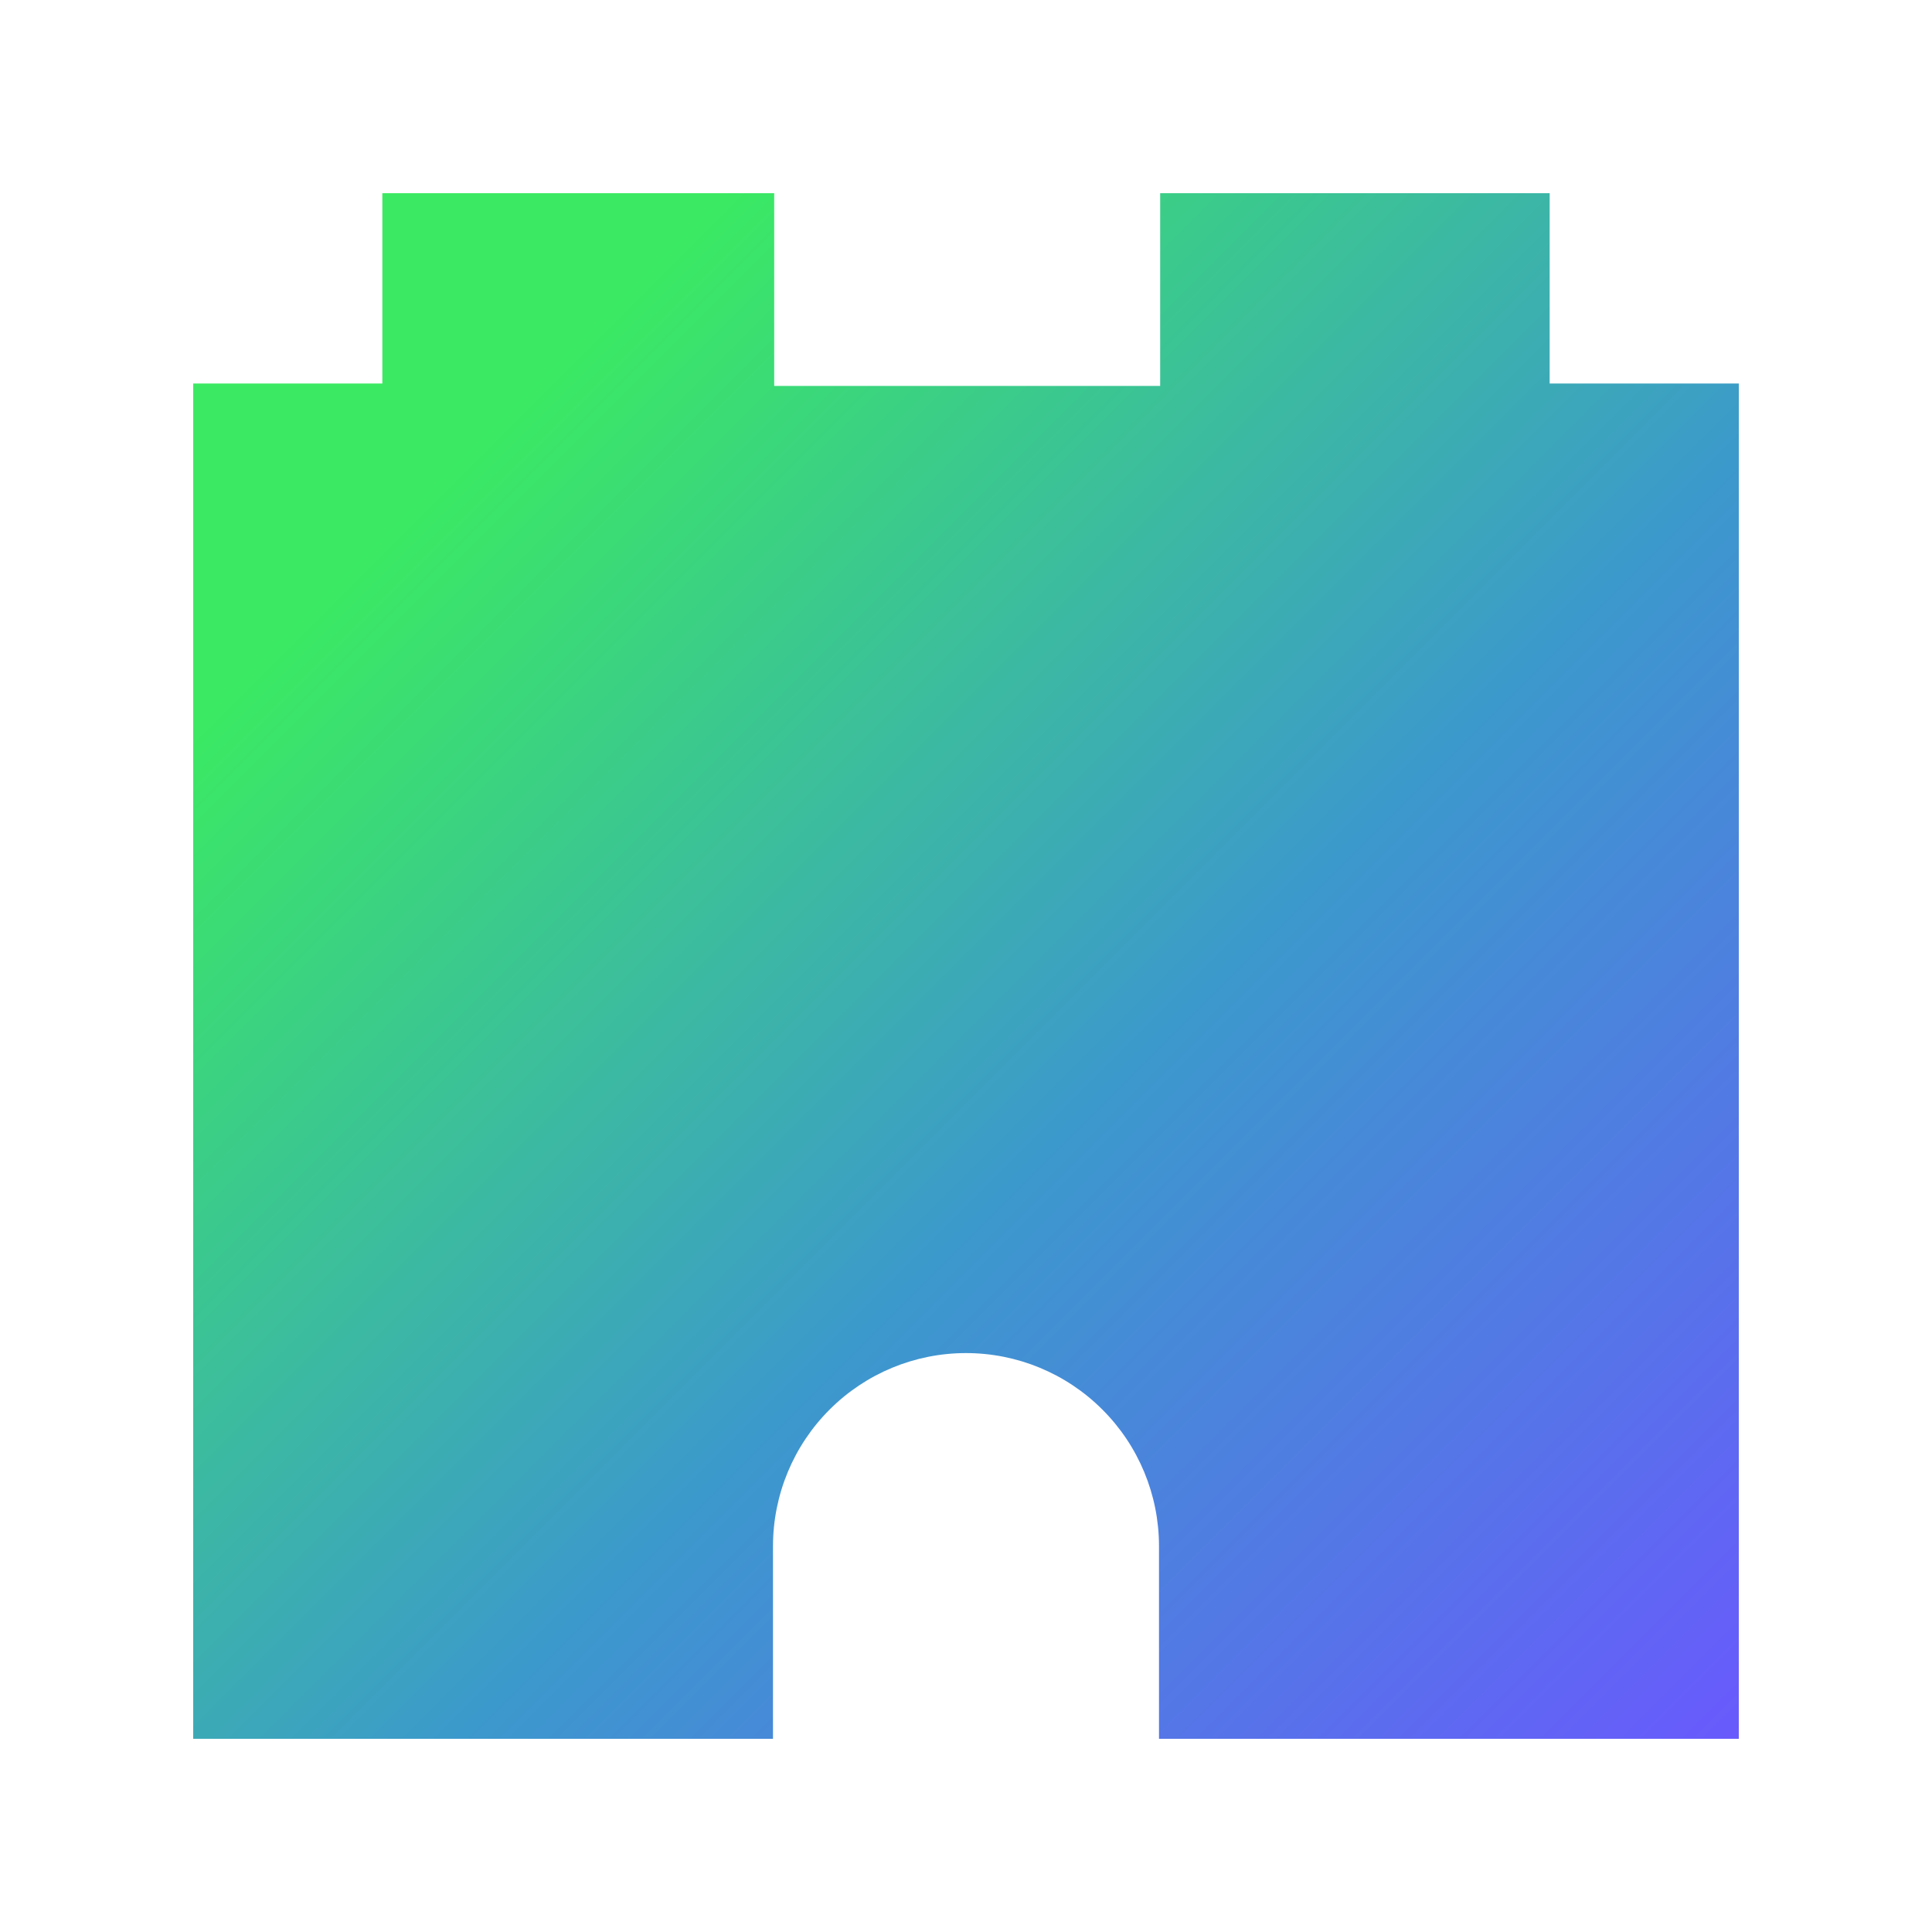
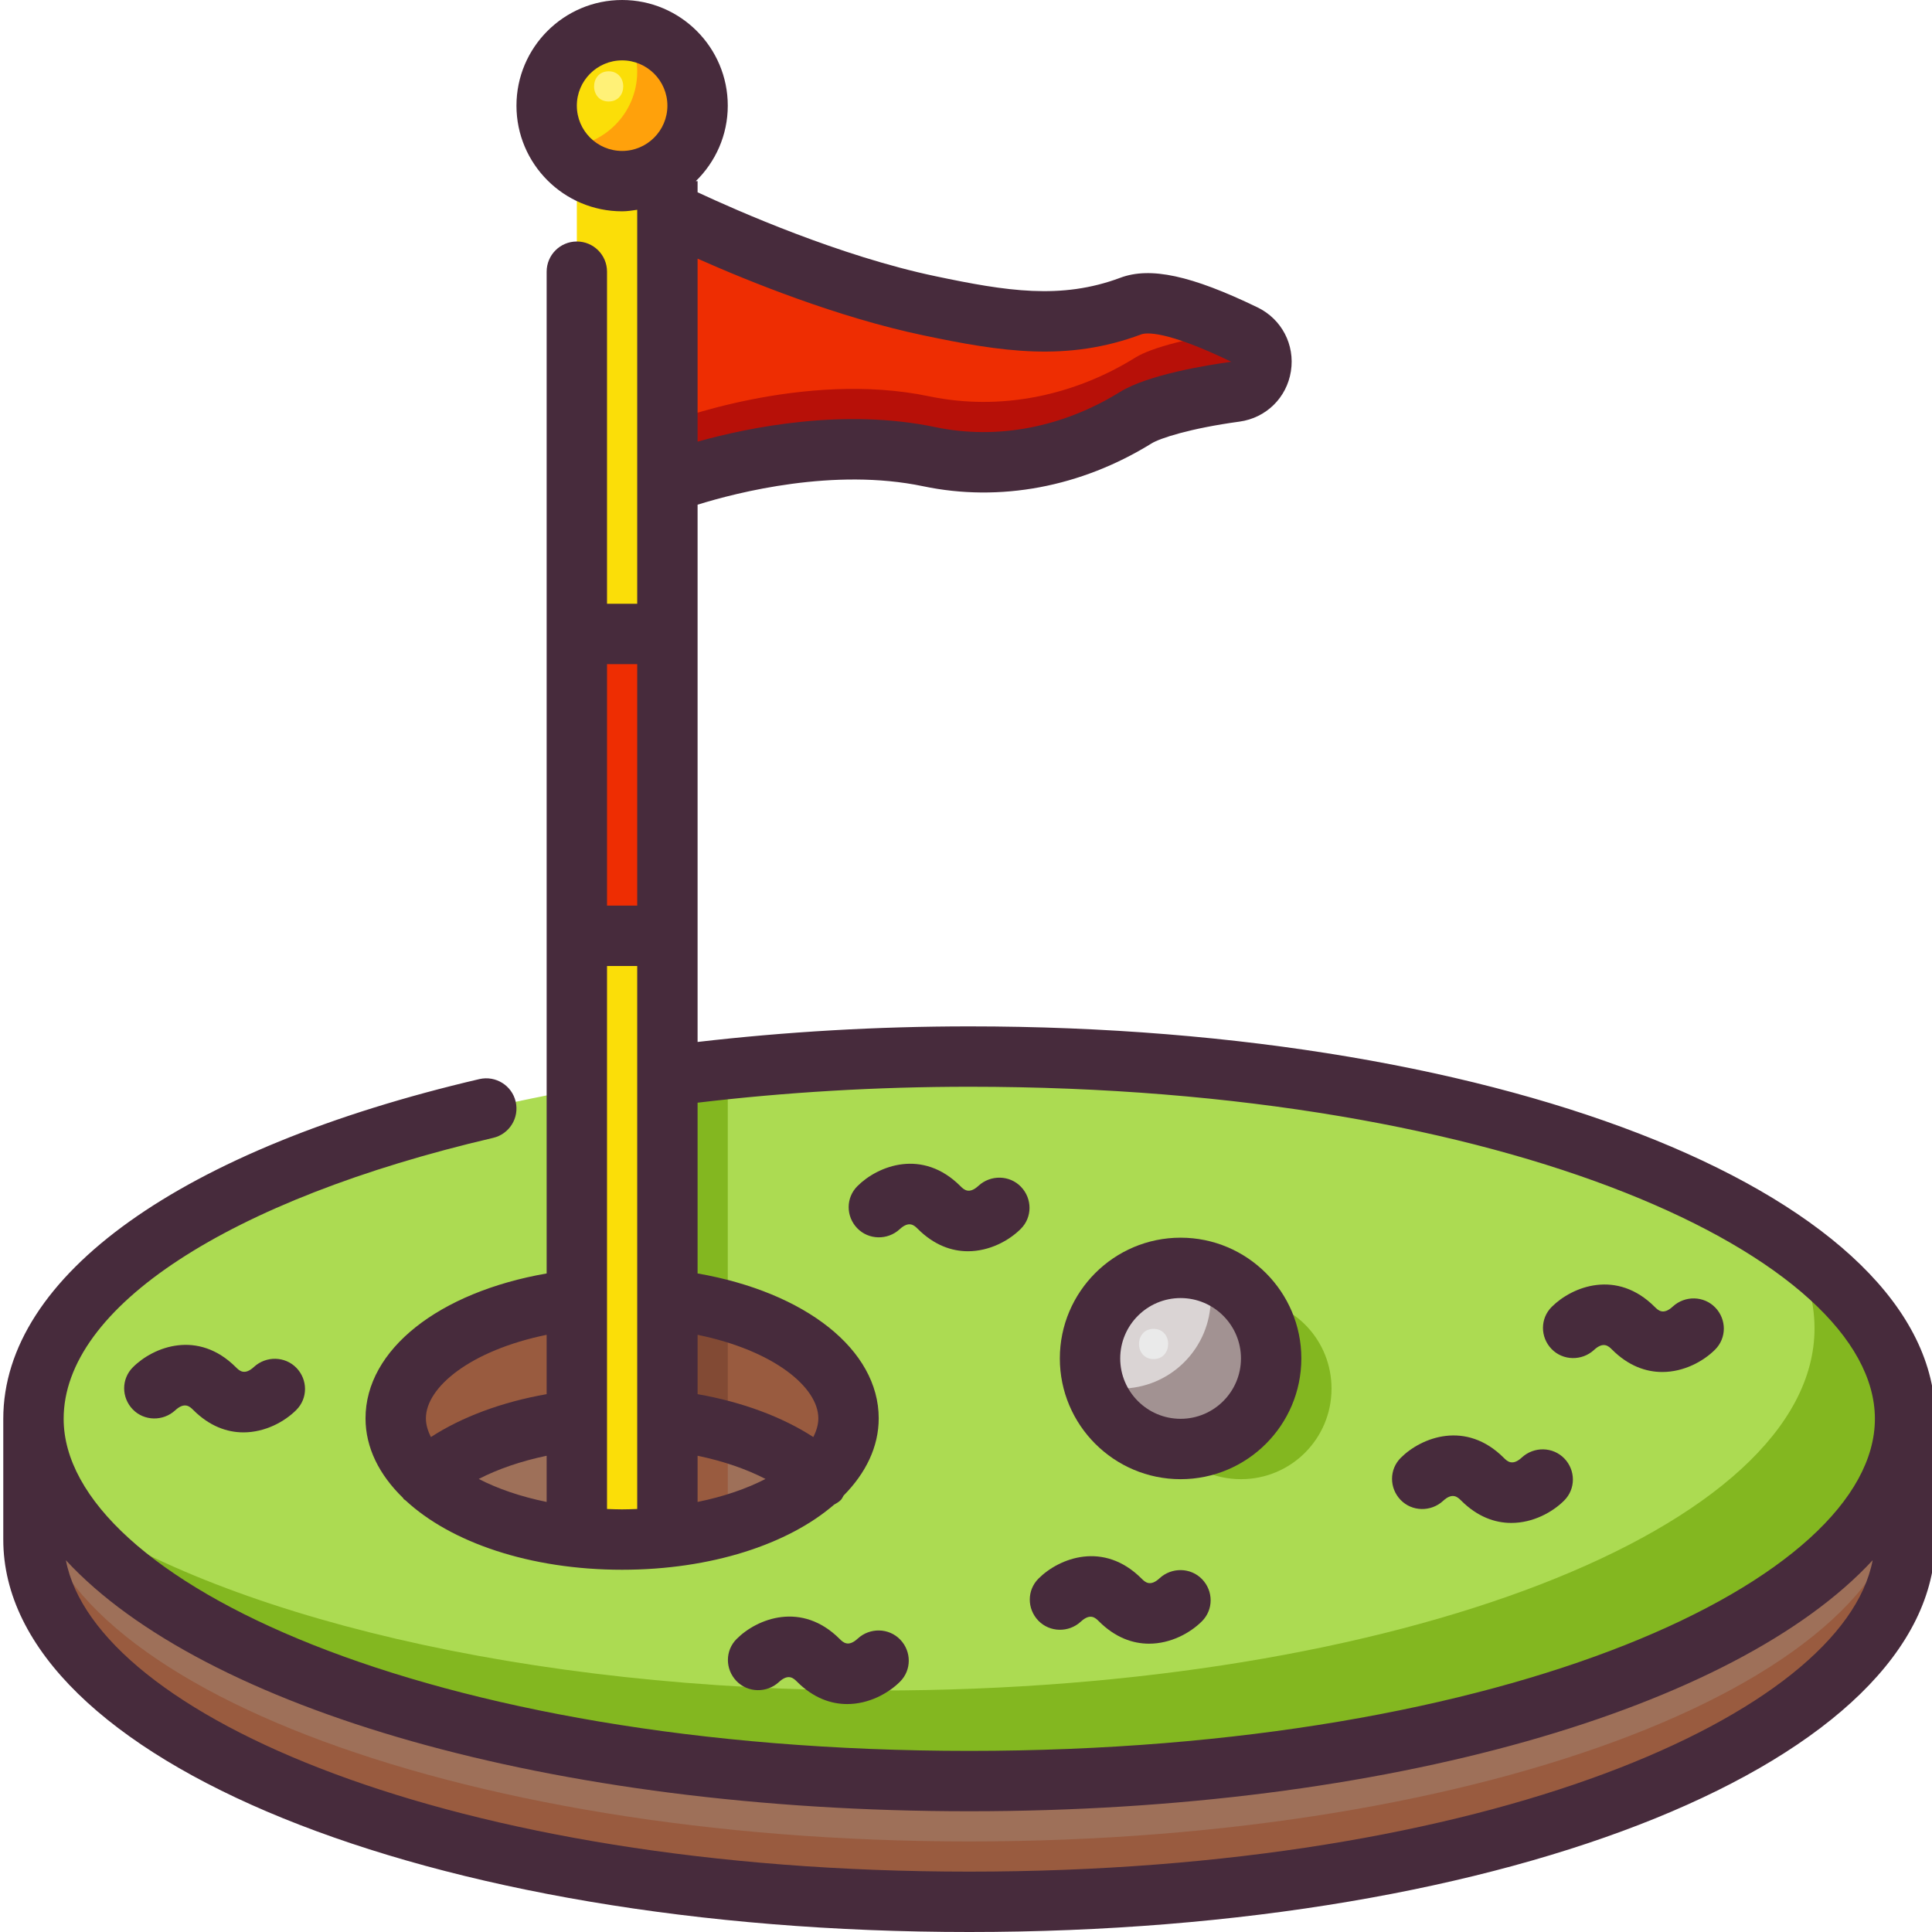
- <svg xmlns="http://www.w3.org/2000/svg" width="40" height="40" viewBox="0 0 40 40" fill="none">
-   <path d="M32.084 7.94V4H24.02V7.99H16.029V4H7.916V7.94H4V36H16.004V32.005C16.006 30.946 16.427 29.931 17.177 29.183C17.926 28.434 18.941 28.014 20 28.014C21.059 28.014 22.074 28.434 22.823 29.183C23.573 29.931 23.994 30.946 23.996 32.005V36H36V7.94H32.084Z" fill="url(#paint0_linear)" />
-   <defs>
-     <linearGradient id="paint0_linear" x1="2.942" y1="4.9" x2="37.777" y2="39.734" gradientUnits="userSpaceOnUse">
-       <stop offset="0.159" stop-color="#3BEA62" />
-       <stop offset="0.54" stop-color="#3C99CC" />
-       <stop offset="0.937" stop-color="#6B57FF" />
-     </linearGradient>
-   </defs>
+ <svg xmlns="http://www.w3.org/2000/svg" version="1.1" id="Color" x="0px" y="0px" viewBox="0 0 512 512" enable-background="new 0 0 512 512" xml:space="preserve">
+   <path fill="#ACDB52" d="M216.868,391.84c5.12-4.64,8-10.16,8-16c0-15.52-20.64-28.48-48-31.44v-59.28c25.12-3.36,52-5.12,80-5.12  c136.96,0,248,42.96,248,96s-111.04,96-248,96s-248-42.96-248-96c0-38.64,58.96-71.92,144-87.2v55.6c-27.36,2.96-48,15.92-48,31.44  c0,5.84,2.88,11.36,8,16c8.48,7.92,22.88,13.68,40,15.52c3.84,0.4,7.92,0.64,12,0.64s8.16-0.24,12-0.64  C193.988,405.52,208.388,399.76,216.868,391.84z M336.868,360c0-13.28-10.72-24-24-24s-24,10.72-24,24s10.72,24,24,24  S336.868,373.28,336.868,360z" />
+   <path fill="#9E7059" d="M216.868,391.84c-8.48,7.92-22.88,13.68-40,15.52V376.4C193.988,378.24,208.468,384,216.868,391.84z" />
+   <path fill="#995B3F" d="M224.868,375.84c0,5.84-2.88,11.36-8,16c-8.4-7.84-22.88-13.6-40-15.44v-32  C204.228,347.36,224.868,360.32,224.868,375.84z" />
+   <path fill="#995B3F" d="M192.868,379.44v24.88c-4.96,1.36-10.32,2.4-16,3.04V376.4C182.548,377.04,187.908,378.08,192.868,379.44z" />
+   <path fill="#824A34" d="M192.868,347.52v31.92c-4.96-1.36-10.32-2.4-16-3.04v-32C182.548,345.04,187.908,346.08,192.868,347.52z" />
+   <path fill="#83B720" d="M192.868,283.2v64.32c-4.96-1.44-10.32-2.48-16-3.12v-59.28C182.148,284.4,187.428,283.76,192.868,283.2z" />
+   <path fill="#9E7059" d="M504.868,376v32c0,53.04-111.04,96-248,96s-248-42.96-248-96v-32c0,53.04,111.04,96,248,96  S504.868,429.04,504.868,376z" />
+   <path fill="#995B3F" d="M504.868,392v16c0,53.04-111.04,96-248,96s-248-42.96-248-96v-16c0,53.04,111.04,96,248,96  S504.868,445.04,504.868,392z" />
+   <circle fill="#DAD4D4" cx="312.868" cy="360" r="24" />
+   <path fill="#A29292" d="M336.868,360c0,13.28-10.72,24-24,24c-10.88,0-20-7.12-22.96-17.04c2.16,0.64,4.56,1.04,6.96,1.04  c13.28,0,24-10.72,24-24c0-2.4-0.4-4.8-1.04-6.96C329.748,340,336.868,349.12,336.868,360z" />
+   <path fill="#83B720" d="M352.868,368c0,13.28-10.72,24-24,24c-7.2,0-13.6-3.12-17.92-8.16c0.64,0.16,1.28,0.16,1.92,0.16  c13.28,0,24-10.72,24-24c0-6.08-2.32-11.6-6.08-15.84C343.188,345.04,352.868,355.36,352.868,368z" />
+   <path fill="#83B720" d="M504.868,376c0,53.04-111.04,96-248,96c-116.96,0-215.04-31.36-241.2-73.52  C57.908,428,139.348,448,232.868,448c136.96,0,248-42.96,248-96c0-7.76-2.4-15.28-6.8-22.48  C493.668,343.36,504.868,359.12,504.868,376z" />
+   <path fill="#9E7059" d="M152.868,376.4v30.96c-17.12-1.84-31.52-7.6-40-15.52C121.348,384,135.748,378.24,152.868,376.4z" />
+   <path fill="#995B3F" d="M152.868,344.4v32c-17.12,1.84-31.52,7.6-40,15.44c-5.12-4.64-8-10.16-8-16  C104.868,360.32,125.508,347.36,152.868,344.4z" />
+   <path fill="#FBDE08" d="M176.868,376.4v30.96c-3.84,0.4-7.92,0.64-12,0.64s-8.16-0.24-12-0.64V376.4v-32v-55.6V248h24v37.12v59.28  V376.4z" />
+   <rect x="152.868" y="168" fill="#EE2D02" width="24" height="80" />
+   <circle fill="#FBDE08" cx="164.868" cy="27" r="20" />
+   <path fill="#FFA10B" d="M184.868,27c0,11.04-8.96,20-20,20c-6.56,0-12.32-3.12-16-8c11.04,0,20-8.96,20-20c0-4.48-1.52-8.72-4-12  C175.908,7,184.868,15.96,184.868,27z" />
+   <polygon fill="#FBDE08" points="164.868,48 176.868,48 176.868,56 176.868,128 176.868,168 152.868,168 152.868,48 " />
+   <path fill="#EE2D02" d="M329.748,88.64c7.12,3.44,5.52,14.08-2.32,15.2c-11.44,1.52-22.08,4.16-26.48,6.88  c-16.32,10.16-35.76,14.24-54.64,10.32c-33.44-7.04-69.44,6.96-69.44,6.96V56c0,0,36,18,69.44,25.04  c18.88,3.92,35.28,6.8,53.36,0.08C306.388,78.64,318.068,83.04,329.748,88.64z" />
+   <path fill="#B71008" d="M327.428,103.84c-11.44,1.52-22.08,4.16-26.48,6.88c-16.32,10.16-35.76,14.24-54.64,10.32  c-33.44-7.04-69.44,6.96-69.44,6.96v-16c0,0,36-14,69.44-6.96c18.88,3.92,38.32-0.16,54.64-10.32c4.4-2.72,15.04-5.36,26.48-6.88  c0.16,0,0.32-0.08,0.4-0.08c0.64,0.24,1.28,0.56,1.92,0.88C336.868,92.08,335.268,102.72,327.428,103.84z" />
+   <path fill="#FFF177" d="M161.302,18.897c-5.147,0-5.156,8,0,8C166.45,26.897,166.459,18.897,161.302,18.897z" />
+   <path fill="#EAEAEA" d="M305.711,352.166c-5.147,0-5.156,8,0,8C310.859,360.166,310.867,352.166,305.711,352.166z" />
+   <path fill="#472B3C" d="M67.313,362.242c-2.531,2.336-3.898,0.992-4.789,0.102c-10.016-10.023-21.82-5.5-27.312,0  c-3.078,3.078-3.062,8-0.047,11.141s8.055,3.219,11.258,0.273c2.531-2.336,3.898-0.992,4.789-0.102  c4.32,4.32,8.969,5.938,13.305,5.938c5.719,0,10.883-2.812,14.008-5.938c3.078-3.078,3.062-8,0.047-11.141  C75.555,359.383,70.524,359.289,67.313,362.242z" />
+   <path fill="#472B3C" d="M256.868,272c-24.541,0-48.697,1.435-72,4.128v-142.38c10.623-3.301,36.174-9.827,59.773-4.889  c20.312,4.266,41.828,0.234,60.555-11.359c2.164-1.344,10.141-3.977,23.281-5.766c7.047-0.969,12.523-6.328,13.625-13.344  c1.117-7.031-2.453-13.844-8.867-16.938c-17.516-8.469-28.398-10.828-36.375-7.828c-15.688,5.852-30.164,3.523-48.937-0.422  c-25.324-5.316-52.635-17.381-63.055-22.247V48h-0.466c5.208-5.088,8.466-12.162,8.466-20c0-15.438-12.562-28-28-28  s-28,12.562-28,28s12.562,28,28,28c1.37,0,2.682-0.213,4-0.404V160h-8V72c0-4.422-3.578-8-8-8s-8,3.578-8,8v265.476  c-28.59,4.981-48,20.192-48,38.399c0,7.803,3.658,14.994,9.941,21.092c0.082,0.097,0.104,0.22,0.191,0.314  c0.133,0.144,0.317,0.192,0.458,0.323c11.96,11.13,32.961,18.396,57.41,18.396c23.605,0,44.021-6.764,56.168-17.247  c0.635-0.376,1.294-0.71,1.824-1.277c0.319-0.339,0.458-0.762,0.707-1.137c5.89-5.963,9.301-12.928,9.301-20.464  c0-18.207-19.41-33.417-48-38.399v-45.251c23.257-2.771,47.428-4.225,72-4.225c143.562,0,240,45.5,240,88s-96.438,88-240,88  s-240-45.5-240-88c0-29.516,43.617-58.047,113.82-74.453c4.305-1.008,6.977-5.305,5.969-9.609c-1-4.297-5.312-6.953-9.609-5.969  C48.04,304.43,0.868,338.086,0.868,376v32c0,58.32,112.445,104,256,104s256-45.68,256-104v-32  C512.868,317.68,400.422,272,256.868,272z M184.868,68.546c13.572,6.027,37.057,15.542,59.773,20.313  c20.711,4.352,38.141,7.102,57.82-0.25c1.156-0.438,6.352-1.188,23.852,7.266c-6.398,0.875-22.086,3.398-29.539,8.016  c-15.219,9.422-32.562,12.711-48.852,9.312c-24.152-5.075-49.182-0.035-63.055,3.835V68.546z M144.868,398.033  c-6.987-1.429-13.067-3.548-17.996-6.094c5.1-2.635,11.24-4.74,17.996-6.151V398.033z M144.868,369.465  c-11.889,2.087-22.485,6.055-30.666,11.365c-0.846-1.652-1.334-3.316-1.334-4.956c0-8.24,11.804-17.995,32-22.136V369.465z   M168.868,399.896c-1.322,0.049-2.64,0.104-4,0.104s-2.678-0.055-4-0.104V256h8V399.896z M168.868,240h-8v-64h8V240z M164.868,40  c-6.617,0-12-5.383-12-12s5.383-12,12-12s12,5.383,12,12S171.485,40,164.868,40z M184.868,398.033v-12.247  c6.764,1.409,12.903,3.515,18.001,6.15C197.939,394.484,191.857,396.604,184.868,398.033z M216.868,375.875  c0,1.64-0.489,3.305-1.335,4.957c-8.176-5.309-18.769-9.275-30.665-11.365v-15.727C205.064,357.88,216.868,367.635,216.868,375.875z   M256.868,496c-137.411,0-231.583-41.684-239.408-82.523C53.755,452.746,146.007,480,256.868,480s203.113-27.254,239.408-66.523  C488.451,454.316,394.278,496,256.868,496z" />
+   <path fill="#472B3C" d="M344.868,360c0-17.648-14.352-32-32-32s-32,14.352-32,32s14.352,32,32,32S344.868,377.648,344.868,360z   M296.868,360c0-8.82,7.18-16,16-16s16,7.18,16,16s-7.18,16-16,16S296.868,368.82,296.868,360z" />
+   <path fill="#472B3C" d="M275.165,429.484c3.023,3.133,8.047,3.227,11.258,0.273c2.531-2.344,3.891-1,4.789-0.102  c4.32,4.32,8.969,5.938,13.305,5.938c5.719,0,10.883-2.812,14.008-5.938c3.078-3.078,3.062-8,0.047-11.141  s-8.055-3.219-11.258-0.273c-2.523,2.344-3.891,1-4.789,0.102c-10.016-10.016-21.812-5.5-27.312,0  C272.133,421.422,272.149,426.344,275.165,429.484z" />
+   <path fill="#472B3C" d="M222.524,434.344c-10.023-10.016-21.82-5.492-27.312,0c-3.078,3.078-3.062,8-0.047,11.141  s8.047,3.227,11.258,0.273c2.523-2.336,3.891-0.992,4.789-0.102c4.32,4.32,8.969,5.938,13.305,5.938  c5.719,0,10.883-2.812,14.008-5.938c3.078-3.078,3.062-8,0.047-11.141s-8.055-3.227-11.258-0.273  C224.782,436.578,223.423,435.234,222.524,434.344z" />
+   <path fill="#472B3C" d="M398.524,386.344c-10.016-10.016-21.812-5.492-27.312,0c-3.078,3.078-3.062,8-0.047,11.141  s8.055,3.219,11.258,0.273c2.523-2.344,3.891-0.992,4.789-0.102c4.32,4.32,8.969,5.938,13.305,5.938  c5.719,0,10.883-2.812,14.008-5.938c3.078-3.078,3.062-8,0.047-11.141c-3.023-3.133-8.047-3.227-11.258-0.273  C400.782,388.586,399.415,387.234,398.524,386.344z" />
+   <path fill="#472B3C" d="M422.422,357.758c2.531-2.344,3.891-1,4.789-0.102c4.32,4.32,8.969,5.938,13.305,5.938  c5.719,0,10.883-2.812,14.008-5.938c3.078-3.078,3.062-8,0.047-11.141c-3.016-3.133-8.047-3.227-11.258-0.273  c-2.531,2.344-3.891,1-4.789,0.102c-10.016-10.023-21.812-5.492-27.312,0c-3.078,3.078-3.062,8-0.047,11.141  S419.219,360.703,422.422,357.758z" />
+   <path fill="#472B3C" d="M243.212,325.656c4.32,4.32,8.969,5.938,13.305,5.938c5.719,0,10.883-2.812,14.008-5.938  c3.078-3.078,3.062-8,0.047-11.141s-8.047-3.219-11.258-0.273c-2.531,2.344-3.898,0.992-4.789,0.102  c-10.016-10.023-21.82-5.492-27.312,0c-3.078,3.078-3.062,8-0.047,11.141c3.023,3.133,8.055,3.227,11.258,0.273  C240.946,323.414,242.321,324.766,243.212,325.656z" />
</svg>
